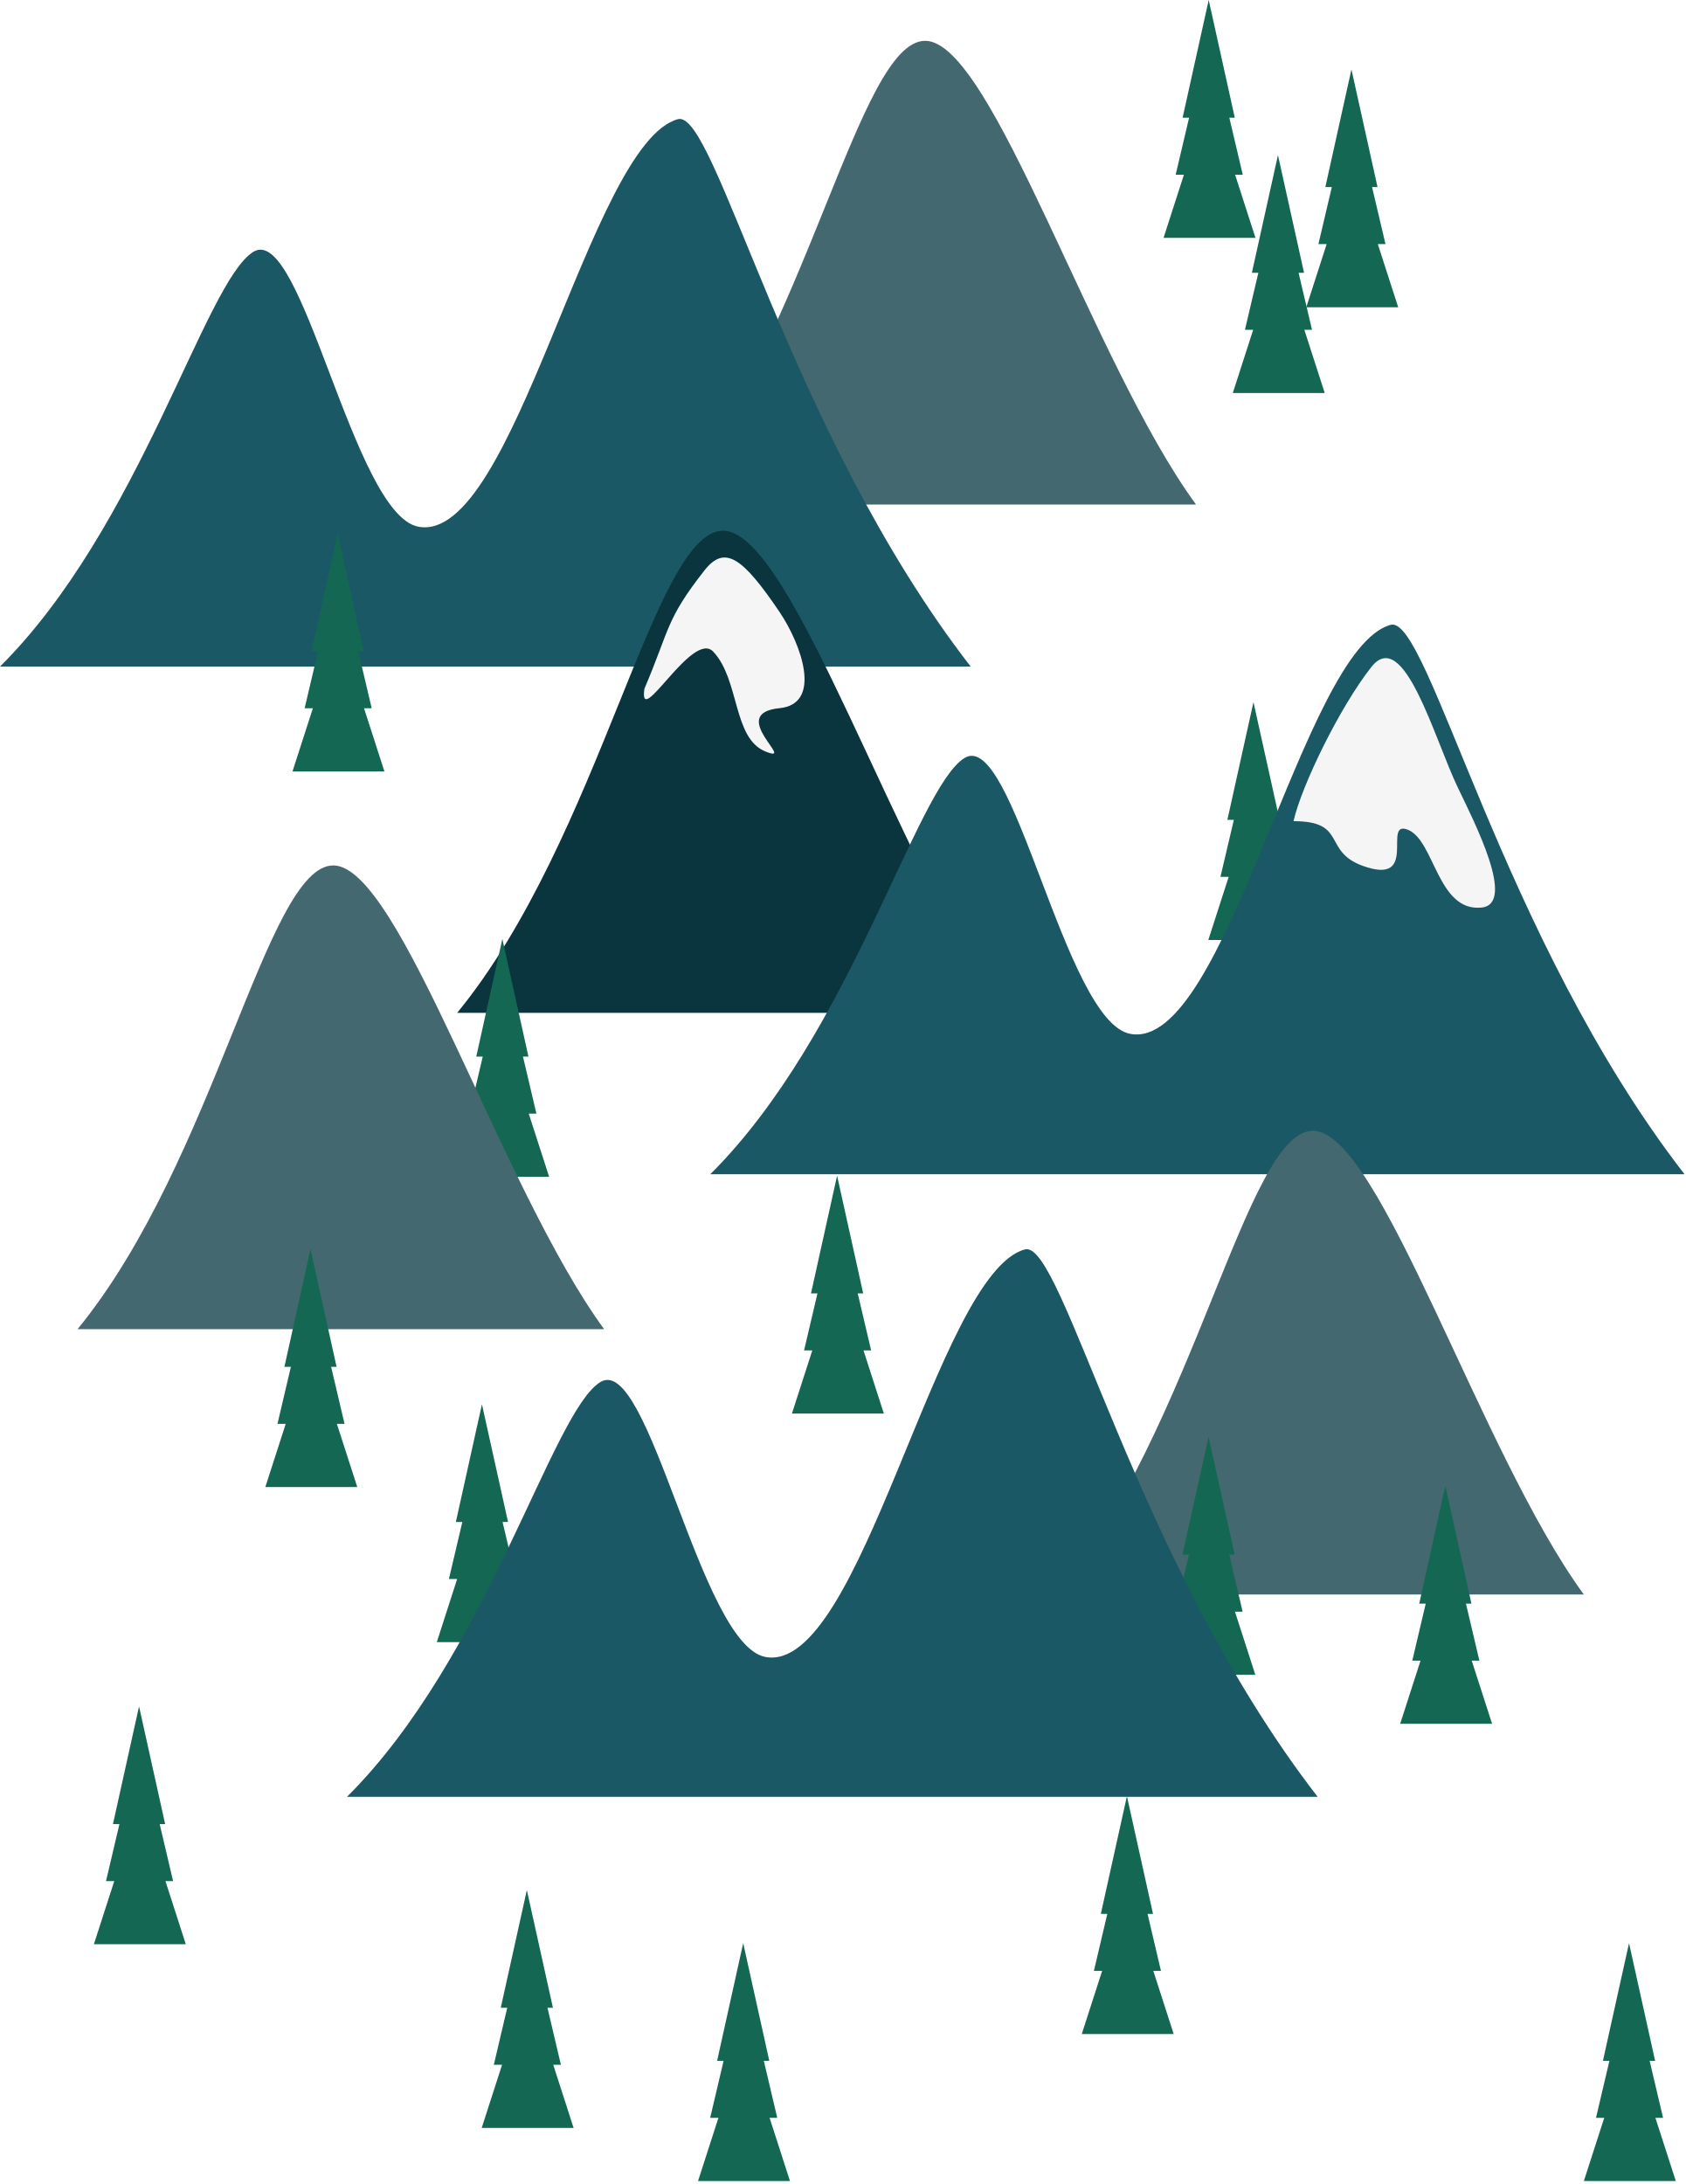
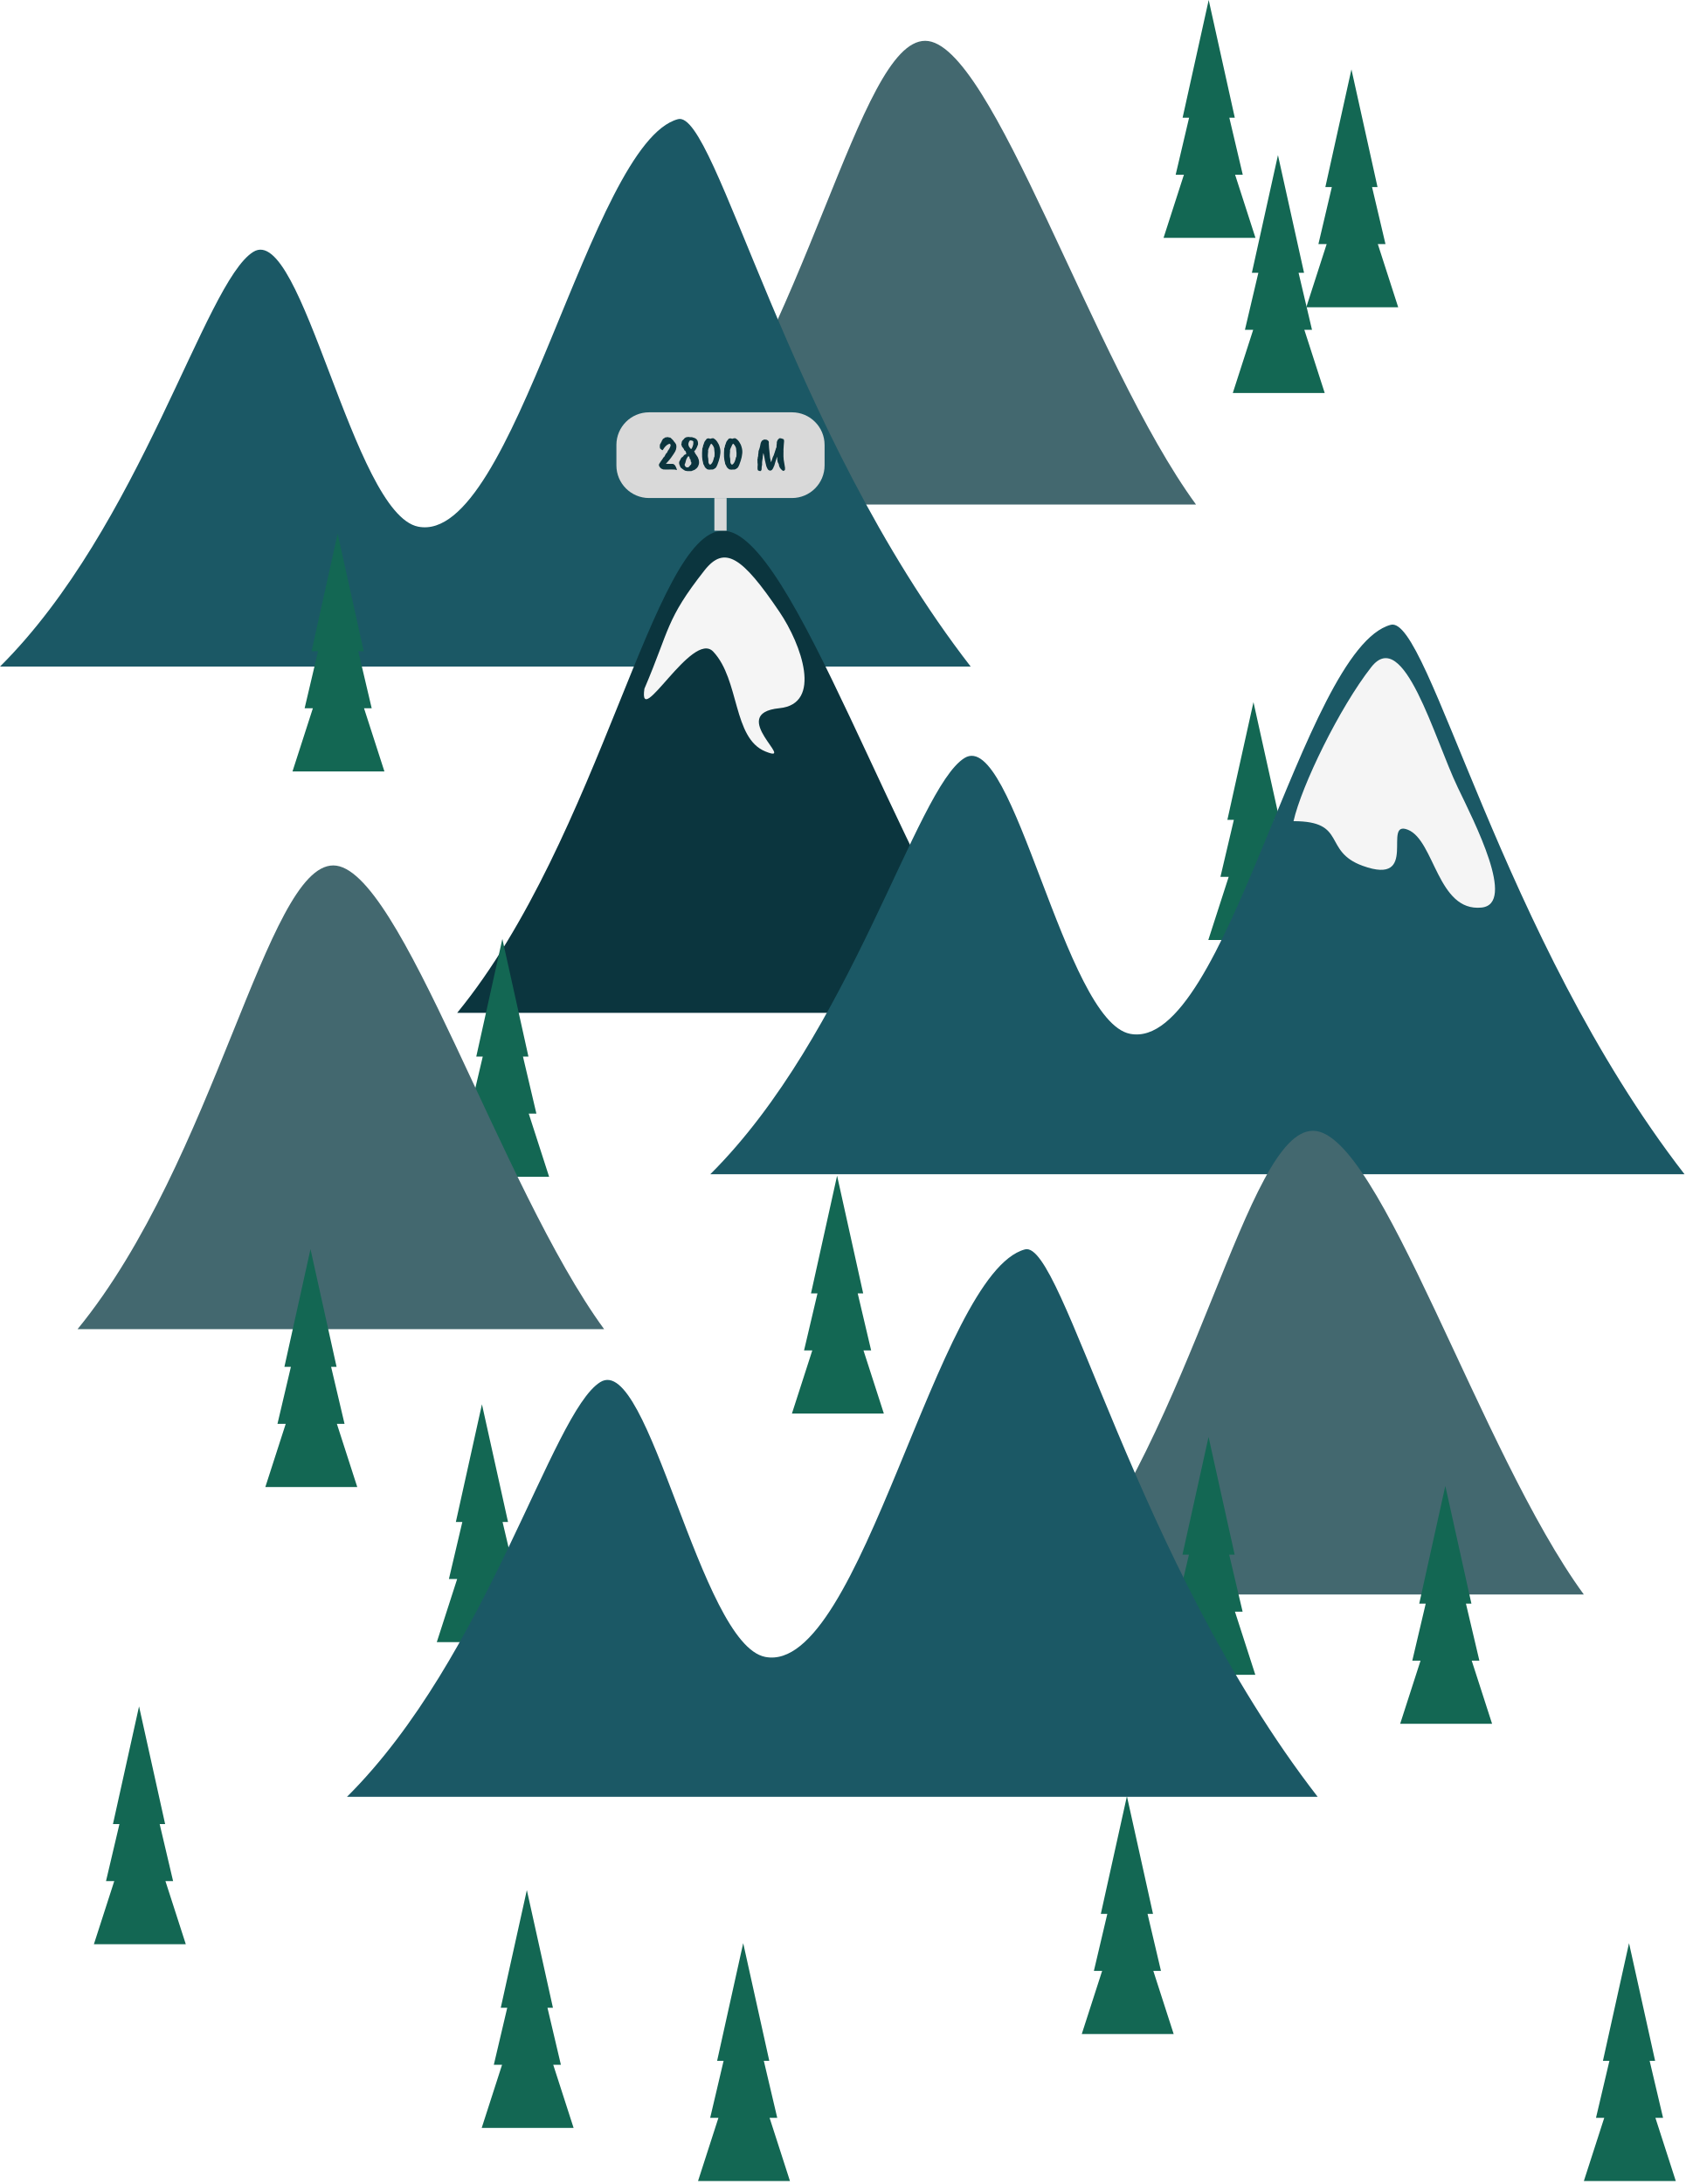
<svg xmlns="http://www.w3.org/2000/svg" width="413" height="535" viewBox="0 0 413 535" fill="none">
  <path d="M292.991 123.595H164C197.864 82.193 210.238 10 226.648 10C243.059 10 267.593 88.851 292.991 123.595Z" fill="#43686F" />
  <path d="M166.085 29.19C175.32 26.713 192.974 105.403 237.791 163.288H0C34.447 129.017 50.089 69.149 62.04 61.704C73.991 54.26 86.469 125.914 102.463 129.017C126.013 133.587 144.467 34.99 166.085 29.19Z" fill="#1B5865" />
  <path fill-rule="evenodd" clip-rule="evenodd" d="M296.096 0L302.486 28.828H301.148L304.437 42.795H302.561L307.552 58.267H285.035L290.026 42.795H288.005L291.294 28.828H289.706L296.096 0Z" fill="#136753" />
  <path fill-rule="evenodd" clip-rule="evenodd" d="M313.062 38L319.452 66.828H318.114L321.402 80.796H319.526L324.517 96.267H302L306.991 80.796H304.971L308.259 66.828H306.672L313.062 38Z" fill="#136753" />
  <path fill-rule="evenodd" clip-rule="evenodd" d="M331.062 17L337.452 45.828H336.114L339.402 59.795H337.526L342.517 75.267H320L324.991 59.795H322.971L326.259 45.828H324.672L331.062 17Z" fill="#136753" />
  <path d="M246.115 248.108H112C147.209 205.061 160.075 130 177.137 130C194.2 130 219.708 211.983 246.115 248.108Z" fill="#0B353E" />
  <path d="M174.731 159.635C169.623 154.187 156.344 179.103 157.859 168.72C164.132 154.011 163.05 151.848 172.568 139.734C177.497 133.461 181.798 136.349 190.955 149.901C196.363 157.905 201.511 172.441 190.955 173.479C177.76 174.777 195.498 187.323 187.494 184.079C179.49 180.834 181.221 166.557 174.731 159.635Z" fill="#F5F5F5" />
  <path fill-rule="evenodd" clip-rule="evenodd" d="M307.062 172L313.452 200.828H312.114L315.402 214.795H313.526L318.517 230.267H296L300.991 214.795H298.971L302.259 200.828H300.672L307.062 172Z" fill="#136753" />
  <path fill-rule="evenodd" clip-rule="evenodd" d="M205.062 288L211.452 316.828H210.114L213.402 330.795H211.526L216.517 346.267H194L198.991 330.795H196.971L200.259 316.828H198.672L205.062 288Z" fill="#136753" />
  <path fill-rule="evenodd" clip-rule="evenodd" d="M123.062 230L129.452 258.828H128.114L131.402 272.795H129.526L134.517 288.267H112L116.991 272.795H114.971L118.259 258.828H116.672L123.062 230Z" fill="#136753" />
  <path fill-rule="evenodd" clip-rule="evenodd" d="M118.062 344L124.452 372.828H123.114L126.402 386.795H124.526L129.517 402.267H107L111.991 386.795H109.971L113.259 372.828H111.672L118.062 344Z" fill="#136753" />
  <path fill-rule="evenodd" clip-rule="evenodd" d="M82.714 130.706L89.104 159.534H87.766L91.055 173.502H89.178L94.17 188.973H71.652L76.644 173.502H74.623L77.911 159.534H76.324L82.714 130.706Z" fill="#136753" />
  <path d="M147.991 325.595H19C52.864 284.193 65.238 212 81.648 212C98.059 212 122.593 290.851 147.991 325.595Z" fill="#43686F" />
  <path d="M340.689 153.057C349.958 150.57 367.677 229.548 412.656 287.643H174C208.573 253.247 224.271 193.161 236.266 185.69C248.26 178.218 260.784 250.132 276.836 253.247C300.472 257.833 318.993 158.878 340.689 153.057Z" fill="#1B5865" />
  <path d="M333.809 212.091C323.932 208.51 330.105 201.155 316.876 201.155C318.816 192.511 328.165 173.285 335.926 163.407C343.866 153.302 351.33 180.837 357.093 192.864C361.15 201.331 371.522 221.475 362.914 222.321C352.154 223.38 351.449 205.917 344.922 203.271C338.396 200.625 347.921 217.206 333.809 212.091Z" fill="#F5F5F5" />
  <path d="M387.991 390.595H259C292.864 349.193 305.238 277 321.648 277C338.059 277 362.593 355.851 387.991 390.595Z" fill="#43686F" />
  <path fill-rule="evenodd" clip-rule="evenodd" d="M76.062 306L82.452 334.828H81.114L84.402 348.795H82.526L87.517 364.267H65L69.991 348.795H67.971L71.259 334.828H69.672L76.062 306Z" fill="#136753" />
  <path fill-rule="evenodd" clip-rule="evenodd" d="M354.062 364L360.452 392.828H359.114L362.402 406.795H360.526L365.517 422.267H343L347.991 406.795H345.971L349.259 392.828H347.672L354.062 364Z" fill="#136753" />
  <path fill-rule="evenodd" clip-rule="evenodd" d="M296.062 352L302.452 380.828H301.114L304.402 394.795H302.526L307.517 410.267H285L289.991 394.795H287.971L291.259 380.828H289.672L296.062 352Z" fill="#136753" />
  <path d="M251.085 306.057C260.32 303.579 277.974 382.27 322.791 440.155H85C119.447 405.884 135.089 346.015 147.04 338.571C158.991 331.127 171.469 402.78 187.463 405.884C211.013 410.453 229.467 311.857 251.085 306.057Z" fill="#1B5865" />
  <path fill-rule="evenodd" clip-rule="evenodd" d="M276.062 440L282.452 468.828H281.114L284.402 482.795H282.526L287.517 498.267H265L269.991 482.795H267.971L271.259 468.828H269.672L276.062 440Z" fill="#136753" />
  <path fill-rule="evenodd" clip-rule="evenodd" d="M182.062 476L188.452 504.828H187.114L190.402 518.795H188.526L193.517 534.267H171L175.991 518.795H173.971L177.259 504.828H175.672L182.062 476Z" fill="#136753" />
  <path fill-rule="evenodd" clip-rule="evenodd" d="M129.062 463L135.452 491.828H134.114L137.402 505.795H135.526L140.517 521.267H118L122.991 505.795H120.971L124.259 491.828H122.672L129.062 463Z" fill="#136753" />
  <path fill-rule="evenodd" clip-rule="evenodd" d="M399.062 476L405.452 504.828H404.114L407.402 518.795H405.526L410.517 534.267H388L392.991 518.795H390.971L394.259 504.828H392.672L399.062 476Z" fill="#136753" />
  <path fill-rule="evenodd" clip-rule="evenodd" d="M34.062 418L40.452 446.828H39.114L42.402 460.795H40.526L45.517 476.267H23L27.991 460.795H25.971L29.259 446.828H27.672L34.062 418Z" fill="#136753" />
+   <rect x="151" y="101" width="51" height="21" rx="8" fill="#D9D9D9" />
+   <rect x="175" y="122" width="3" height="8" fill="#D9D9D9" />
+   <path d="M162.544 115L162.4 114.976C162.36 114.976 162.304 114.948 162.232 114.892C162.16 114.828 162.116 114.812 162.1 114.844C162.092 114.868 162.052 114.852 161.98 114.796C161.796 114.66 161.64 114.476 161.512 114.244C161.392 114.012 161.38 113.816 161.476 113.656C161.516 113.552 161.6 113.416 161.728 113.248C161.856 113.072 161.94 112.948 161.98 112.876C162.02 112.804 162.092 112.708 162.196 112.588C162.3 112.46 162.368 112.356 162.4 112.276C162.432 112.148 162.54 112.024 162.724 111.904C162.772 111.808 162.812 111.736 162.844 111.688C162.876 111.632 162.908 111.572 162.94 111.508C163.036 111.324 163.096 111.216 163.12 111.184C163.152 111.144 163.18 111.104 163.204 111.064C163.244 111.008 163.316 110.94 163.42 110.86C163.444 110.78 163.48 110.692 163.528 110.596C163.584 110.492 163.62 110.424 163.636 110.392C163.924 110.04 164.132 109.652 164.26 109.228C164.292 109.052 164.272 108.912 164.2 108.808C164.128 108.704 163.996 108.692 163.804 108.772C163.252 109.028 162.772 109.52 162.364 110.248C162.276 110.288 162.196 110.272 162.124 110.2C162.06 110.176 161.98 110.116 161.884 110.02C161.78 109.956 161.712 109.876 161.68 109.78C161.648 109.684 161.632 109.52 161.632 109.288C161.632 109.048 161.664 108.868 161.728 108.748C161.792 108.628 161.844 108.556 161.884 108.532C161.932 108.484 161.956 108.412 161.956 108.316C162.004 108.22 162.052 108.164 162.1 108.148C162.132 108.06 162.14 108.004 162.124 107.98L162.196 107.884L162.34 107.62C162.436 107.476 162.556 107.388 162.7 107.356C162.732 107.324 162.76 107.3 162.784 107.284C162.808 107.26 162.836 107.232 162.868 107.2C162.9 107.2 162.948 107.184 163.012 107.152C163.076 107.152 163.18 107.14 163.324 107.116C163.356 107.084 163.432 107.072 163.552 107.08C163.672 107.08 163.772 107.104 163.852 107.152C163.996 107.168 164.088 107.18 164.128 107.188C164.176 107.196 164.208 107.2 164.224 107.2C164.24 107.2 164.284 107.244 164.356 107.332L164.476 107.428C164.492 107.428 164.588 107.524 164.764 107.716C164.948 107.9 165.052 108.028 165.076 108.1C165.108 108.164 165.14 108.208 165.172 108.232C165.212 108.256 165.284 108.34 165.388 108.484C165.492 108.628 165.56 108.736 165.592 108.808C165.688 108.992 165.72 109.26 165.688 109.612C165.664 109.964 165.564 110.3 165.388 110.62C165.212 110.94 164.86 111.468 164.332 112.204C164.132 112.484 163.728 112.956 163.12 113.62C164.312 113.62 164.92 113.628 164.944 113.644C164.968 113.66 165.1 113.768 165.34 113.968C165.38 114.016 165.448 114.136 165.544 114.328C165.64 114.512 165.692 114.644 165.7 114.724C165.74 114.828 165.768 114.88 165.784 114.88C165.808 114.912 165.816 114.964 165.808 115.036C165.8 115.116 165.764 115.156 165.7 115.156C165.644 115.092 165.504 115.048 165.28 115.024C165.064 115.008 164.732 115 164.284 115C163.836 115 163.516 115.008 163.324 115.024C162.804 115.024 162.544 115.016 162.544 115Z" fill="#0B353E" />
+   <path d="M169.852 108.244L169.792 108.052C169.624 107.956 169.428 107.896 169.204 107.872C169.164 107.856 169.096 107.876 169 107.932C168.912 107.98 168.86 108.036 168.844 108.1C168.612 108.548 168.568 108.908 168.712 109.18L168.76 109.348C168.776 109.364 168.82 109.432 168.892 109.552C169.084 109.84 169.228 109.992 169.324 110.008C169.524 109.808 169.692 109.416 169.828 108.832C169.844 108.736 169.852 108.54 169.852 108.244ZM169.06 114.004C169.076 113.988 169.088 113.968 169.096 113.944C169.104 113.92 169.128 113.9 169.168 113.884C169.224 113.876 169.272 113.82 169.312 113.716C169.352 113.604 169.364 113.512 169.348 113.44C169.34 113.368 169.344 113.308 169.36 113.26V113.2C169.344 113.2 169.32 113.18 169.288 113.14C169.264 113.092 169.232 113.052 169.192 113.02C169.216 112.9 169.22 112.82 169.204 112.78C169.164 112.628 169.144 112.548 169.144 112.54C169.12 112.532 169.1 112.516 169.084 112.492C169.076 112.468 169.06 112.456 169.036 112.456C169.012 112.456 168.98 112.4 168.94 112.288C168.948 112.248 168.94 112.18 168.916 112.084C168.9 111.98 168.876 111.928 168.844 111.928L168.784 111.844L168.664 111.736C168.656 111.728 168.628 111.744 168.58 111.784C168.444 111.912 168.292 112.16 168.124 112.528C168.092 112.56 168.088 112.576 168.112 112.576C168.12 112.6 168.08 112.736 167.992 112.984C167.912 113.232 167.872 113.384 167.872 113.44C167.68 113.744 167.668 113.984 167.836 114.16C167.892 114.272 167.94 114.344 167.98 114.376C168.02 114.4 168.048 114.42 168.064 114.436C168.088 114.444 168.128 114.452 168.184 114.46C168.248 114.468 168.292 114.472 168.316 114.472C168.372 114.488 168.484 114.496 168.652 114.496V114.472L168.64 114.448C168.664 114.44 168.736 114.376 168.856 114.256C168.976 114.136 169.036 114.064 169.036 114.04C169.052 114.032 169.06 114.02 169.06 114.004ZM166.96 108.628L166.984 108.412C167 108.156 167.144 107.908 167.416 107.668C167.496 107.628 167.548 107.56 167.572 107.464C167.596 107.448 167.644 107.408 167.716 107.344C167.788 107.28 167.844 107.236 167.884 107.212C168.036 107.124 168.212 107.072 168.412 107.056C168.468 107.032 168.564 107.024 168.7 107.032C168.836 107.04 168.932 107.056 168.988 107.08H169.264L169.54 107.092L169.684 107.152C170.236 107.272 170.6 107.484 170.776 107.788C170.952 108.036 171.024 108.412 170.992 108.916C170.968 108.956 170.944 109 170.92 109.048C170.728 109.632 170.488 110.084 170.2 110.404L170.02 110.62L170.164 110.752C170.212 110.776 170.244 110.824 170.26 110.896C170.276 110.968 170.28 111.024 170.272 111.064C170.368 111.144 170.48 111.292 170.608 111.508C170.736 111.724 170.816 111.844 170.848 111.868C170.864 111.932 170.9 111.992 170.956 112.048C171.076 112.32 171.148 112.512 171.172 112.624C171.204 112.736 171.228 112.896 171.244 113.104C171.26 113.304 171.248 113.496 171.208 113.68C171.168 113.864 171.132 113.96 171.1 113.968C171.076 114.024 171.06 114.076 171.052 114.124C171.052 114.172 170.988 114.284 170.86 114.46C170.7 114.692 170.56 114.828 170.44 114.868C170.416 114.876 170.384 114.9 170.344 114.94C170.32 114.94 170.308 114.96 170.308 115C170.228 115.064 169.904 115.2 169.336 115.408C168.72 115.408 168.396 115.404 168.364 115.396C168.18 115.348 168.052 115.328 167.98 115.336C167.908 115.352 167.752 115.276 167.512 115.108C167.4 115.052 167.312 114.992 167.248 114.928C167.176 114.896 167.084 114.824 166.972 114.712C166.884 114.672 166.792 114.584 166.696 114.448C166.608 114.304 166.564 114.184 166.564 114.088C166.532 114.008 166.5 113.948 166.468 113.908C166.396 113.732 166.36 113.556 166.36 113.38C166.368 113.196 166.392 113.08 166.432 113.032C166.472 112.976 166.496 112.936 166.504 112.912C166.52 112.88 166.532 112.856 166.54 112.84C166.572 112.8 166.588 112.772 166.588 112.756L166.924 112.096C166.94 112.096 166.968 112.084 167.008 112.06C167.056 112.036 167.092 112.02 167.116 112.012C167.332 111.796 167.448 111.688 167.464 111.688C167.44 111.64 167.472 111.58 167.56 111.508C167.656 111.428 167.712 111.388 167.728 111.388C167.752 111.38 167.772 111.368 167.788 111.352C167.852 111.32 167.916 111.304 167.98 111.304C168.012 111.32 168.028 111.312 168.028 111.28C168.028 111.248 168.056 111.216 168.112 111.184C168.12 111.16 168.12 111.124 168.112 111.076C168.112 111.02 168.104 110.992 168.088 110.992C168.056 110.992 168.04 110.9 168.04 110.716C167.888 110.46 167.788 110.336 167.74 110.344C167.716 110.352 167.68 110.336 167.632 110.296C167.592 110.256 167.568 110.224 167.56 110.2C167.592 110.136 167.592 110.096 167.56 110.08C167.528 110.048 167.512 110.016 167.512 109.984C167.512 109.976 167.464 109.908 167.368 109.78C167.376 109.764 167.336 109.708 167.248 109.612C167.16 109.516 167.108 109.468 167.092 109.468L167.068 109.396C167.068 109.308 167.06 109.252 167.044 109.228C166.972 109.196 166.952 109.164 166.984 109.132C166.984 109.076 166.968 109.036 166.936 109.012C166.904 108.98 166.888 108.932 166.888 108.868L166.96 108.628Z" fill="#0B353E" />
+   <path d="M175.025 111.844L175.049 111.46C175.081 111.18 175.061 110.78 174.989 110.26C174.981 109.98 174.949 109.768 174.893 109.624C174.837 109.472 174.721 109.26 174.545 108.988C174.401 108.86 174.329 108.776 174.329 108.736C174.241 108.648 174.137 108.712 174.017 108.928C173.985 109.048 173.829 109.392 173.549 109.96C173.573 110.024 173.549 110.092 173.477 110.164C173.461 110.188 173.453 110.236 173.453 110.308C173.477 110.356 173.485 110.424 173.477 110.512C173.453 110.592 173.429 110.928 173.405 111.52C173.405 111.856 173.433 112.096 173.489 112.24C173.489 112.512 173.505 112.728 173.537 112.888C173.529 113.112 173.545 113.288 173.585 113.416C173.697 113.68 173.817 113.812 173.945 113.812C174.073 113.812 174.213 113.708 174.365 113.5C174.525 113.292 174.649 113.036 174.737 112.732C174.729 112.668 174.741 112.636 174.773 112.636C174.773 112.58 174.793 112.488 174.833 112.36C174.881 112.224 174.905 112.132 174.905 112.084L175.025 111.844ZM172.229 109.312L172.265 109.06C172.265 109.004 172.305 108.928 172.385 108.832C172.433 108.704 172.453 108.62 172.445 108.58C172.445 108.54 172.485 108.436 172.565 108.268C172.653 108.092 172.733 107.972 172.805 107.908C172.877 107.836 172.945 107.752 173.009 107.656C173.009 107.616 173.033 107.572 173.081 107.524C173.137 107.476 173.193 107.448 173.249 107.44C173.433 107.376 173.573 107.36 173.669 107.392C173.917 107.488 174.065 107.508 174.113 107.452C174.129 107.428 174.209 107.404 174.353 107.38C174.505 107.348 174.609 107.336 174.665 107.344C174.729 107.344 174.797 107.372 174.869 107.428C175.149 107.564 175.425 107.828 175.697 108.22C175.977 108.612 176.173 109.024 176.285 109.456C176.461 110 176.521 110.536 176.465 111.064C176.409 111.664 176.281 112.268 176.081 112.876C175.881 113.484 175.757 113.832 175.709 113.92C175.669 114.008 175.633 114.076 175.601 114.124C175.577 114.164 175.561 114.212 175.553 114.268C175.545 114.316 175.485 114.404 175.373 114.532C175.261 114.66 175.177 114.732 175.121 114.748C174.897 114.924 174.697 115.016 174.521 115.024C174.481 115.032 174.413 115.032 174.317 115.024C174.229 115.024 174.149 115.024 174.077 115.024C174.005 115.024 173.949 115.032 173.909 115.048C173.765 115.032 173.649 115.024 173.561 115.024C173.481 115.032 173.365 115 173.213 114.928C172.973 114.776 172.781 114.588 172.637 114.364C172.605 114.228 172.561 114.132 172.505 114.076L172.385 113.812C172.297 113.756 172.245 113.584 172.229 113.296C171.981 112.576 171.921 111.432 172.049 109.864C172.049 109.76 172.077 109.708 172.133 109.708C172.157 109.668 172.165 109.62 172.157 109.564C172.157 109.508 172.181 109.424 172.229 109.312Z" fill="#0B353E" />
+   <path d="M180.392 111.844L180.416 111.46C180.448 111.18 180.428 110.78 180.356 110.26C180.348 109.98 180.316 109.768 180.26 109.624C180.204 109.472 180.088 109.26 179.912 108.988C179.768 108.86 179.696 108.776 179.696 108.736C179.608 108.648 179.504 108.712 179.384 108.928C179.352 109.048 179.196 109.392 178.916 109.96C178.94 110.024 178.916 110.092 178.844 110.164C178.828 110.188 178.82 110.236 178.82 110.308C178.844 110.356 178.852 110.424 178.844 110.512C178.82 110.592 178.796 110.928 178.772 111.52C178.772 111.856 178.8 112.096 178.856 112.24C178.856 112.512 178.872 112.728 178.904 112.888C178.896 113.112 178.912 113.288 178.952 113.416C179.064 113.68 179.184 113.812 179.312 113.812C179.44 113.812 179.58 113.708 179.732 113.5C179.892 113.292 180.016 113.036 180.104 112.732C180.096 112.668 180.108 112.636 180.14 112.636C180.14 112.58 180.16 112.488 180.2 112.36C180.248 112.224 180.272 112.132 180.272 112.084L180.392 111.844ZM177.596 109.312L177.632 109.06C177.632 109.004 177.672 108.928 177.752 108.832C177.8 108.704 177.82 108.62 177.812 108.58C177.812 108.54 177.852 108.436 177.932 108.268C178.02 108.092 178.1 107.972 178.172 107.908C178.244 107.836 178.312 107.752 178.376 107.656C178.376 107.616 178.4 107.572 178.448 107.524C178.504 107.476 178.56 107.448 178.616 107.44C178.8 107.376 178.94 107.36 179.036 107.392C179.284 107.488 179.432 107.508 179.48 107.452C179.496 107.428 179.576 107.404 179.72 107.38C179.872 107.348 179.976 107.336 180.032 107.344C180.096 107.344 180.164 107.372 180.236 107.428C180.516 107.564 180.792 107.828 181.064 108.22C181.344 108.612 181.54 109.024 181.652 109.456C181.828 110 181.888 110.536 181.832 111.064C181.776 111.664 181.648 112.268 181.448 112.876C181.248 113.484 181.124 113.832 181.076 113.92C181.036 114.008 181 114.076 180.968 114.124C180.944 114.164 180.928 114.212 180.92 114.268C180.912 114.316 180.852 114.404 180.74 114.532C180.628 114.66 180.544 114.732 180.488 114.748C180.264 114.924 180.064 115.016 179.888 115.024C179.848 115.032 179.78 115.032 179.684 115.024C179.596 115.024 179.516 115.024 179.444 115.024C179.372 115.024 179.316 115.032 179.276 115.048C179.132 115.032 179.016 115.024 178.928 115.024C178.848 115.032 178.732 115 178.58 114.928C178.34 114.776 178.148 114.588 178.004 114.364C177.972 114.228 177.928 114.132 177.872 114.076L177.752 113.812C177.664 113.756 177.612 113.584 177.596 113.296C177.348 112.576 177.288 111.432 177.416 109.864C177.416 109.76 177.444 109.708 177.5 109.708C177.524 109.668 177.532 109.62 177.524 109.564C177.524 109.508 177.548 109.424 177.596 109.312Z" fill="#0B353E" />
+   <path d="M188.386 109.552C188.394 109.688 188.426 110.004 188.482 110.5C188.57 111.38 188.622 111.916 188.638 112.108L188.758 112.672L188.854 113.236C189.03 112.884 189.114 112.68 189.106 112.624C189.106 112.568 189.174 112.36 189.31 112C189.502 111.656 189.626 111.352 189.682 111.088C189.69 111.04 189.734 110.924 189.814 110.74C189.79 110.716 189.81 110.64 189.874 110.512C189.938 110.376 189.986 110.232 190.018 110.08C190.058 109.928 190.078 109.848 190.078 109.84C190.086 109.832 190.094 109.824 190.102 109.816C190.126 109.792 190.158 109.72 190.198 109.6C190.222 109.488 190.234 109.4 190.234 109.336V108.964C190.234 108.94 190.254 108.856 190.294 108.712L190.282 108.436C190.282 108.244 190.374 107.996 190.558 107.692L190.798 107.488C190.798 107.416 190.858 107.372 190.978 107.356C191.106 107.34 191.218 107.348 191.314 107.38C191.41 107.412 191.474 107.428 191.506 107.428C191.538 107.46 191.654 107.5 191.854 107.548C191.95 107.58 192.01 107.64 192.034 107.728C192.066 107.816 192.082 107.936 192.082 108.088L191.998 109.024C191.998 109.08 191.974 109.468 191.926 110.188L191.938 110.572C191.93 110.588 191.926 110.724 191.926 110.98V111.604C191.926 111.724 191.926 111.8 191.926 111.832L191.962 112.288C191.93 112.288 191.978 112.644 192.106 113.356C192.106 113.468 192.146 113.712 192.226 114.088C192.314 114.456 192.338 114.764 192.298 115.012C192.298 115.14 192.182 115.256 191.95 115.36C191.774 115.328 191.666 115.276 191.626 115.204C191.554 115.164 191.51 115.132 191.494 115.108L191.398 114.988C191.27 114.884 191.166 114.76 191.086 114.616C191.03 114.56 190.99 114.48 190.966 114.376C190.886 114.264 190.838 114.124 190.822 113.956C190.806 113.788 190.774 113.672 190.726 113.608C190.686 113.536 190.654 113.468 190.63 113.404C190.542 113.316 190.486 113.16 190.462 112.936C190.438 112.704 190.414 112.504 190.39 112.336C190.39 112.24 190.394 112.168 190.402 112.12C190.378 112.056 190.362 112.008 190.354 111.976C190.354 111.944 190.35 111.908 190.342 111.868L190.294 112.096C190.27 112.136 190.218 112.292 190.138 112.564L189.886 113.344L189.67 114.1C189.63 114.124 189.582 114.22 189.526 114.388C189.454 114.572 189.41 114.672 189.394 114.688C189.386 114.704 189.374 114.728 189.358 114.76C189.294 114.888 189.222 114.992 189.142 115.072C188.926 115.272 188.702 115.328 188.47 115.24C188.246 115.16 188.082 115 187.978 114.76C187.922 114.624 187.878 114.536 187.846 114.496C187.838 114.432 187.794 114.32 187.714 114.16C187.658 114.008 187.614 113.816 187.582 113.584C187.542 113.512 187.514 113.388 187.498 113.212C187.458 113.14 187.43 113.036 187.414 112.9C187.398 112.764 187.374 112.632 187.342 112.504C187.302 112.368 187.274 112.204 187.258 112.012C187.242 111.868 187.182 111.604 187.078 111.22C187.054 111.196 187.022 111.116 186.982 110.98C186.966 111.108 186.958 111.18 186.958 111.196C186.958 111.204 186.926 111.4 186.862 111.784C186.878 111.8 186.874 111.92 186.85 112.144C186.802 112.296 186.774 112.456 186.766 112.624C186.702 113.056 186.674 113.38 186.682 113.596C186.706 113.668 186.706 113.756 186.682 113.86C186.666 113.956 186.65 114.056 186.634 114.16C186.626 114.256 186.61 114.344 186.586 114.424V114.508C186.562 114.756 186.558 114.896 186.574 114.928C186.574 115.016 186.538 115.124 186.466 115.252C186.402 115.38 186.298 115.428 186.154 115.396C185.898 115.332 185.75 115.284 185.71 115.252C185.622 115.108 185.578 114.98 185.578 114.868V114.292L185.602 114.076C185.594 114.052 185.598 113.96 185.614 113.8C185.606 113.792 185.602 113.728 185.602 113.608C185.602 113.48 185.59 113.384 185.566 113.32V113.2C185.55 112.928 185.546 112.772 185.554 112.732C185.57 112.684 185.57 112.584 185.554 112.432C185.586 112.432 185.606 112.372 185.614 112.252C185.622 112.124 185.634 111.988 185.65 111.844L185.734 111.808C185.718 111.8 185.714 111.688 185.722 111.472C185.73 111.416 185.75 111.272 185.782 111.04C185.814 110.808 185.826 110.652 185.818 110.572C185.818 110.484 185.862 110.348 185.95 110.164C186.118 109.66 186.206 109.34 186.214 109.204C186.23 109.068 186.254 108.948 186.286 108.844C186.318 108.58 186.394 108.36 186.514 108.184C186.57 108.008 186.674 107.904 186.826 107.872L186.97 107.764H186.982C187.134 107.652 187.406 107.636 187.798 107.716C188.134 107.868 188.318 108.056 188.35 108.28C188.318 108.392 188.33 108.78 188.386 109.444V109.552Z" fill="#0B353E" />
</svg>
